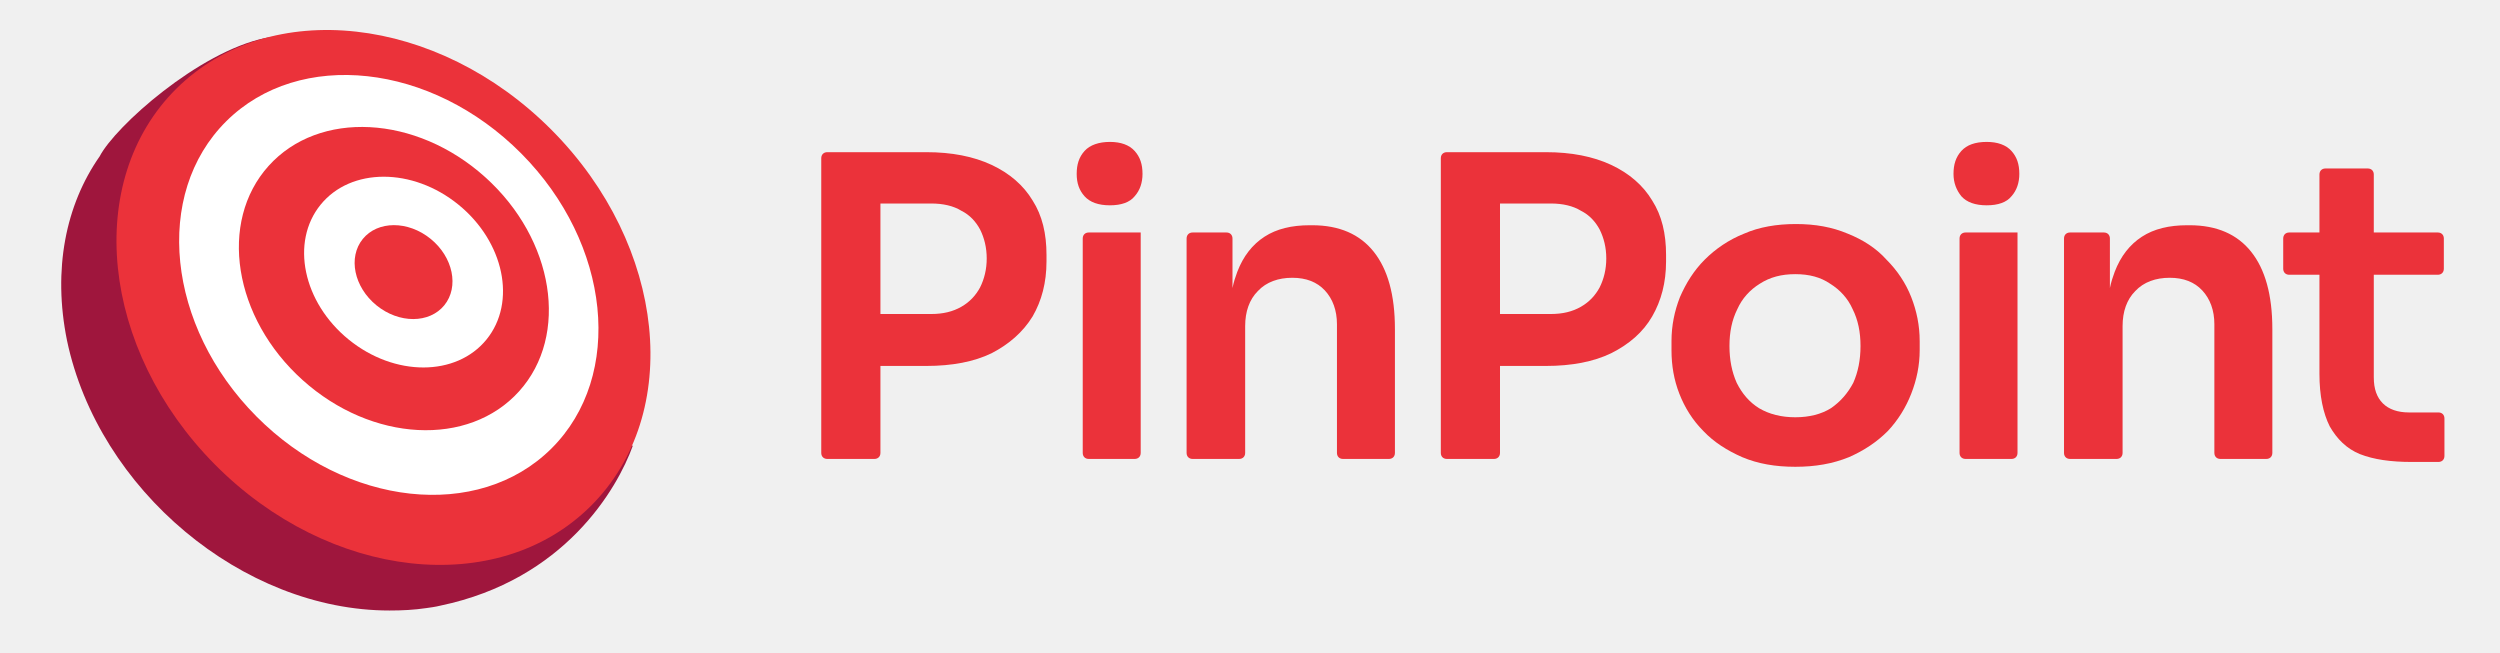
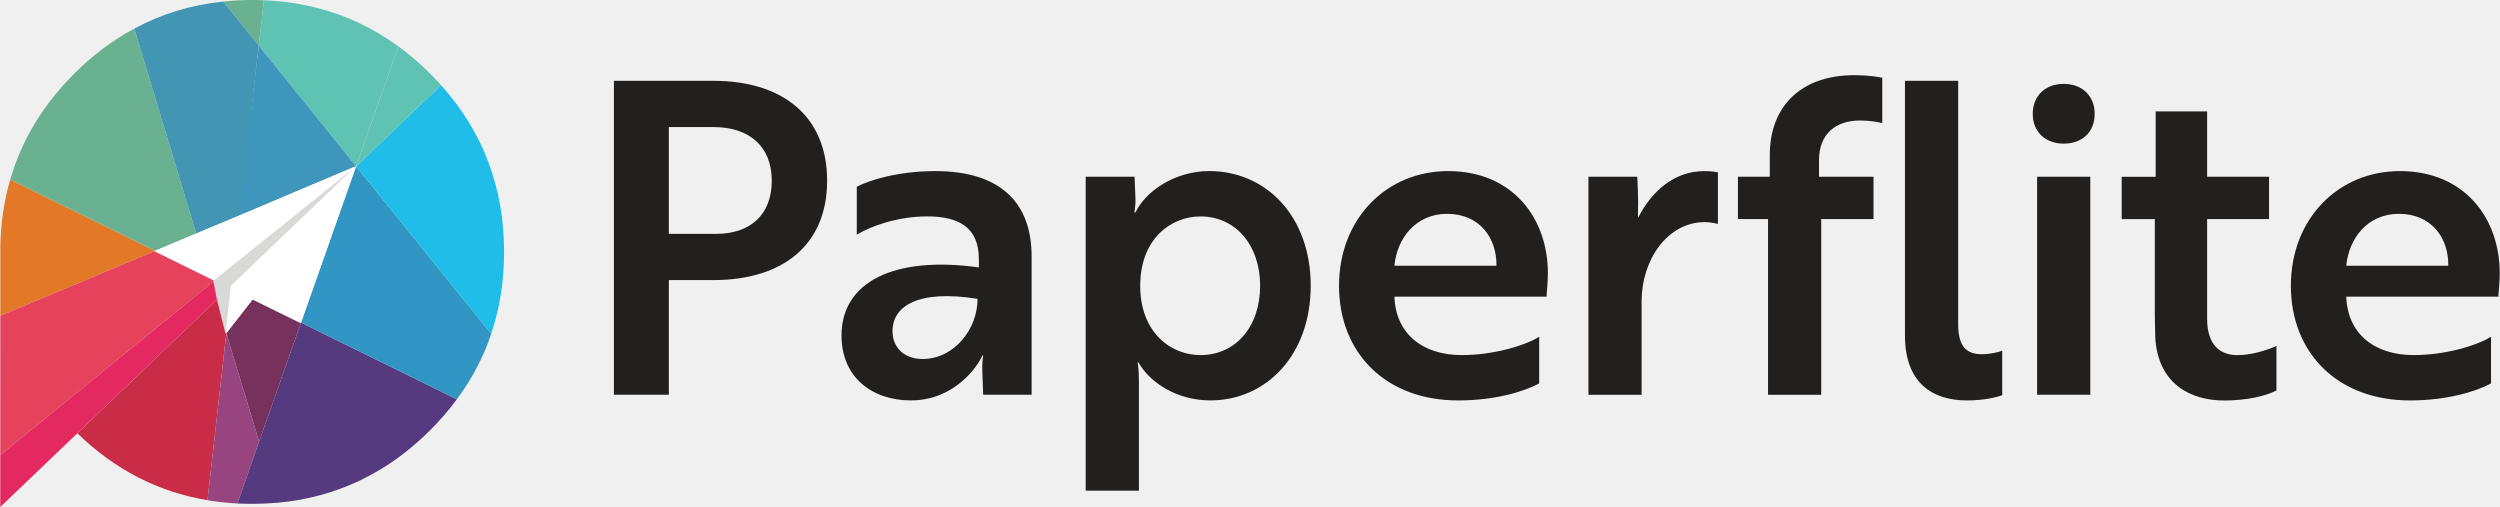
- <svg xmlns="http://www.w3.org/2000/svg" version="1.1" id="Layer_1" x="0px" y="0px" width="414px" height="108px" viewBox="0 0 414 108" style="enable-background:new 0 0 414 108;" xml:space="preserve">
-   <style type="text/css">
- 	.st0{fill:#9F163D;}
- 	.st1{fill:#EB323A;}
- 	.st2{fill:#FFFFFF;}
- 	.st3{fill-rule:evenodd;clip-rule:evenodd;fill:#EB323A;}
- </style>
-   <path class="st0" d="M16.5,25.9c2.6-5,16.4-17.3,27.4-19.6c5-1.1,6.8,1.7,7,5.7c22.4,2.6,43.4,21.5,48.2,44.4  c1.3,6.2,1.3,12.1,0.2,17.5l5.5-0.1c-2.6,7.2-11.3,22.2-31.9,26.5c-0.8,0.2-1.6,0.3-2.3,0.4c-2,0.3-4,0.4-6.1,0.4  c-24.3,0-48.2-20-53.4-44.7C8.7,44.6,10.9,33.9,16.5,25.9z" />
-   <ellipse transform="matrix(0.71 -0.7042 0.7042 0.71 -16.2995 58.9718)" class="st1" cx="63.5" cy="49.3" rx="39.3" ry="48.7" />
-   <ellipse transform="matrix(0.7093 -0.7049 0.7049 0.7093 -14.5639 59.0996)" class="st2" cx="64.4" cy="47.2" rx="30.9" ry="38.2" />
-   <ellipse transform="matrix(0.6688 -0.7435 0.7435 0.6688 -12.6557 63.7784)" class="st1" cx="65.2" cy="46.1" rx="22.6" ry="27.9" />
-   <ellipse transform="matrix(0.6304 -0.7763 0.7763 0.6304 -10.2925 68.4853)" class="st2" cx="66.8" cy="45.1" rx="14.4" ry="17.7" />
-   <ellipse transform="matrix(0.6304 -0.7763 0.7763 0.6304 -10.2923 68.4861)" class="st1" cx="66.8" cy="45.1" rx="7.1" ry="8.7" />
-   <path class="st1" d="M179.3,75c0,0.6,0.4,1,1,1h7.6c0.6,0,1-0.4,1-1V38.5h-8.6c-0.6,0-1,0.4-1,1V75z" />
-   <path class="st1" d="M179.6,32.5c0.9,1,2.3,1.5,4.2,1.5s3.3-0.5,4.1-1.5c0.9-1,1.3-2.3,1.3-3.7c0-1.6-0.4-2.8-1.3-3.8  c-0.9-1-2.3-1.5-4.1-1.5s-3.3,0.5-4.2,1.5c-0.9,1-1.3,2.2-1.3,3.8C178.3,30.3,178.7,31.5,179.6,32.5z" />
-   <path class="st3" d="M164.2,58.5c-2.9,1.4-6.5,2.1-10.8,2.1h-7.6V75c0,0.6-0.4,1-1,1H137c-0.6,0-1-0.4-1-1V26.2c0-0.6,0.4-1,1-1h7.8  c0.1,0,0.2,0,0.3,0c0.1,0,0.2,0,0.3,0h8c4.2,0,7.8,0.7,10.8,2.1c3,1.4,5.3,3.4,6.8,5.9c1.6,2.5,2.3,5.5,2.3,9v1.1  c0,3.5-0.8,6.5-2.3,9.1C169.4,55,167.1,57,164.2,58.5z M159.2,34.9c-1.3-0.8-3-1.2-5-1.2h-8.4V52h8.4c2,0,3.6-0.4,5-1.2  c1.4-0.8,2.4-1.9,3.1-3.2c0.7-1.4,1.1-3,1.1-4.8c0-1.8-0.4-3.4-1.1-4.8C161.6,36.7,160.6,35.6,159.2,34.9z" />
-   <path class="st1" d="M197.5,76c-0.6,0-1-0.4-1-1V39.5c0-0.6,0.4-1,1-1h5.6c0.6,0,1,0.4,1,1v8.2c0.2-1,0.5-1.9,0.8-2.7  c1-2.6,2.5-4.5,4.5-5.8c2-1.3,4.5-1.9,7.5-1.9h0.4c4.5,0,7.9,1.5,10.2,4.4c2.3,2.9,3.5,7.1,3.5,12.8V75c0,0.6-0.4,1-1,1h-7.6  c-0.6,0-1-0.4-1-1V53.7c0-2.3-0.7-4.2-2-5.6c-1.3-1.4-3.1-2.1-5.4-2.1c-2.3,0-4.3,0.7-5.7,2.2c-1.4,1.4-2.1,3.4-2.1,5.8v21  c0,0.6-0.4,1-1,1H197.5z" />
-   <path class="st3" d="M266.8,58.5c-2.9,1.4-6.5,2.1-10.8,2.1h-7.6V75c0,0.6-0.4,1-1,1h-7.8c-0.6,0-1-0.4-1-1V26.2c0-0.6,0.4-1,1-1  h7.8c0.1,0,0.2,0,0.3,0c0.1,0,0.2,0,0.3,0h8c4.2,0,7.8,0.7,10.8,2.1c3,1.4,5.3,3.4,6.8,5.9c1.6,2.5,2.3,5.5,2.3,9v1.1  c0,3.5-0.8,6.5-2.3,9.1C272.1,55,269.8,57,266.8,58.5z M261.8,34.9c-1.3-0.8-3-1.2-5-1.2h-8.4V52h8.4c2,0,3.6-0.4,5-1.2  c1.4-0.8,2.4-1.9,3.1-3.2c0.7-1.4,1.1-3,1.1-4.8c0-1.8-0.4-3.4-1.1-4.8C264.2,36.7,263.2,35.6,261.8,34.9z" />
-   <path class="st3" d="M297.3,77.3c-3.3,0-6.2-0.5-8.8-1.6c-2.5-1.1-4.7-2.5-6.4-4.3c-1.8-1.8-3.1-3.9-4-6.2c-0.9-2.3-1.3-4.7-1.3-7.2  v-1.5c0-2.6,0.5-5,1.4-7.3c1-2.3,2.3-4.4,4.1-6.2c1.8-1.8,4-3.3,6.5-4.3c2.5-1.1,5.4-1.6,8.6-1.6c3.2,0,6,0.5,8.6,1.6  c2.5,1,4.7,2.4,6.4,4.3c1.8,1.8,3.2,3.9,4.1,6.2c0.9,2.3,1.4,4.7,1.4,7.3V58c0,2.5-0.5,4.9-1.4,7.2c-0.9,2.3-2.2,4.4-3.9,6.2  c-1.8,1.8-3.9,3.2-6.4,4.3C303.5,76.8,300.6,77.3,297.3,77.3z M297.3,69.1c2.3,0,4.3-0.5,5.9-1.5c1.6-1.1,2.8-2.5,3.7-4.2  c0.8-1.8,1.2-3.8,1.2-6.1c0-2.3-0.4-4.3-1.3-6.1c-0.8-1.8-2.1-3.2-3.7-4.2c-1.6-1.1-3.5-1.6-5.8-1.6c-2.3,0-4.2,0.5-5.9,1.6  c-1.6,1-2.9,2.4-3.7,4.2c-0.9,1.8-1.3,3.8-1.3,6.1c0,2.3,0.4,4.3,1.2,6.1c0.9,1.8,2.1,3.2,3.7,4.2C293,68.6,295,69.1,297.3,69.1z" />
-   <path class="st1" d="M324.5,75c0,0.6,0.4,1,1,1h7.6c0.6,0,1-0.4,1-1V38.5h-8.6c-0.6,0-1,0.4-1,1V75z" />
-   <path class="st1" d="M324.8,32.5c0.9,1,2.3,1.5,4.2,1.5c1.9,0,3.3-0.5,4.1-1.5c0.9-1,1.3-2.3,1.3-3.7c0-1.6-0.4-2.8-1.3-3.8  c-0.9-1-2.3-1.5-4.1-1.5c-1.9,0-3.3,0.5-4.2,1.5c-0.9,1-1.3,2.2-1.3,3.8C323.5,30.3,324,31.5,324.8,32.5z" />
-   <path class="st1" d="M342.8,76c-0.6,0-1-0.4-1-1V39.5c0-0.6,0.4-1,1-1h5.6c0.6,0,1,0.4,1,1v8.2c0.2-1,0.5-1.9,0.8-2.7  c1-2.6,2.5-4.5,4.5-5.8c2-1.3,4.5-1.9,7.5-1.9h0.4c4.5,0,7.9,1.5,10.2,4.4c2.3,2.9,3.5,7.1,3.5,12.8V75c0,0.6-0.4,1-1,1h-7.6  c-0.6,0-1-0.4-1-1V53.7c0-2.3-0.7-4.2-2-5.6c-1.3-1.4-3.1-2.1-5.4-2.1c-2.3,0-4.3,0.7-5.7,2.2c-1.4,1.4-2.1,3.4-2.1,5.8v21  c0,0.6-0.4,1-1,1H342.8z" />
-   <path class="st1" d="M390.8,75.2c2.3,0.9,5.1,1.3,8.6,1.3h4.4c0.6,0,1-0.4,1-1v-6.2c0-0.6-0.4-1-1-1h-4.9c-1.8,0-3.3-0.5-4.3-1.5  c-1-1-1.5-2.4-1.5-4.3l0-17h10.6c0.6,0,1-0.4,1-1v-5c0-0.6-0.4-1-1-1h-10.6l0-9.6c0-0.6-0.4-1-1-1h-7c-0.6,0-1,0.4-1,1l0,9.6h-5  c-0.6,0-1,0.4-1,1v5c0,0.6,0.4,1,1,1h5l0,16.4c0,3.6,0.6,6.5,1.7,8.7C387,72.7,388.6,74.3,390.8,75.2z" />
+ <svg xmlns="http://www.w3.org/2000/svg" viewBox="0 0 749.15 151.96" width="2500" height="507">
+   <g fill-rule="evenodd">
+     <path d="M2.99 53.82L46.43 75.2.02 94.63V73.97c0-.66.02-1.32.05-1.97.26-6.36 1.23-12.42 2.92-18.18z" fill="#e37926" />
+     <path d="M64.15 84.15L0 136.38l.02-41.75L46.43 75.2l16.29 8.03z" fill="#e7425b" />
+     <path d="M0 136.38l64.15-52.23 1.05 5.42-42.11 40.3L0 151.96z" fill="#e42961" />
+     <path d="M23.09 129.87l42.12-40.3 2.55 10.25v.05l-.16 1.3-5.49 48.76c-14.76-2.47-27.77-9.16-39.02-20.07z" fill="#c92c46" />
+     <path d="M62.11 149.94l5.49-48.76.26-.97 9.71 32.14-6.52 18.56c-3.05-.17-6.03-.5-8.95-.98z" fill="#984480" />
+     <path d="M90.14 96.7l-12.56 35.65-9.72-32.14-.1-.36 7.98-10.23z" fill="#76325d" />
+     <path d="M90.14 96.7l46.71 22.99c-2.35 3.19-5.01 6.26-7.95 9.21-12.92 12.91-28.18 20.18-45.77 21.78-2.49.22-5.03.33-7.61.33-1.5 0-2.99-.04-4.46-.1l6.52-18.56z" fill="#553a80" />
+     <path d="M136.85 119.69L90.14 96.7l16.41-46.58.15-.21.03.03 40.43 50.11c-2.35 6.99-5.79 13.54-10.31 19.64z" fill="#3296c4" />
+     <path d="M106.88 49.68l25.23-24.17c12.6 14.05 18.9 30.71 18.9 49.99 0 8.71-1.29 16.9-3.86 24.54l-40.43-50.11-.03-.03.08-.08.2-.13-.16.05.06-.08z" fill="#1fbde8" />
+     <path d="M77.48 13.66L79.01.08c5.26.21 10.32.91 15.19 2.1 9.05 2.2 17.42 6.11 25.1 11.71l-12.65 35.95.13-.05-.05.05-.05.02-.03-.02z" fill="#5fc3b3" />
+     <path d="M40.18 8.57l18.56 61.47-12.3 5.16L2.99 53.82c3.42-11.79 9.79-22.36 19.13-31.71 5.57-5.57 11.59-10.09 18.06-13.55zm37.3 5.09L66.84.46C69.67.15 72.56 0 75.52 0c1.17 0 2.34.02 3.49.08z" fill="#69b190" />
+     <path d="M58.73 70.03L40.18 8.57C48.35 4.15 57.24 1.45 66.84.46l10.64 13.19-5.75 50.96-12.99 5.42z" fill="#4396b3" />
+     <path d="M106.65 49.83l-35.28 14.9 6.11-51.07z" fill="#3e96bc" />
+     <path d="M106.65 49.83l12.65-35.95c3.33 2.42 6.53 5.16 9.59 8.23a93.33 93.33 0 0 1 3.22 3.4l-25.23 24.17-.1.1z" fill="#5fc3b3" />
+     <path d="M106.55 50.12L90.14 96.7l-14.4-7.08-7.98 10.23v-.02l1.5-13.4.08-.85 36.7-35.11.51-.41v.05zM62.72 83.23L46.43 75.2l12.3-5.16 12.99-5.42 34.13-14.42.76-.28-.58.56L64.28 84z" fill="#fff" />
+     <path d="M65.2 89.57l-1.05-5.42.13-.16 41.76-33.52-36.7 35.11-.61.59.53.26-1.5 13.39z" fill="#d9dad7" />
+     <path d="M106.25 50.19L89.84 96.78l-14.4-7.08-7.97 10.23v-.02l1.51-13.4.08-.84 36.69-35.11.5-.41v.05zM62.43 83.3l-16.29-8.03 12.29-5.16 12.99-5.42 34.14-14.43.76-.28-.58.56-41.76 33.52-1.56-.77z" fill="#fff" />
+     <path d="M64.91 89.65l-1.05-5.42.13-.16 41.76-33.52-36.69 35.11-.62.58.54.26-1.51 13.4z" fill="#d9dad7" />
+   </g>
+   <path d="M200.39 83.95v34.37h-16.47v-94.1h29.8c20.91 0 34.11 10.72 34.11 29.93s-13.2 29.8-34.11 29.8zm0-45.87V70.1h14.12c10.19 0 16.73-5.62 16.73-15.94s-6.8-16.07-17.38-16.07H200.4zM256.72 55.98c3.66-1.96 12.42-4.7 23.52-4.7 19.34 0 28.88 9.28 28.88 25.61v41.43h-14.51l-.26-6.8c-.13-3.01.26-4.97.26-4.97h-.26c-1.18 2.88-8.1 13.46-21.43 13.46-11.63 0-20.78-6.93-20.78-19.47 0-16.07 15.81-23.92 41.17-20.39v-2.48c0-9.54-6.01-12.81-15.55-12.81-8.63 0-16.86 2.88-21.04 5.49V55.97zm36.2 33.59c-17.91-2.87-25.49 2.22-25.49 9.67 0 4.97 3.53 8.36 9.02 8.36 9.41 0 16.47-8.89 16.47-18.04zM325.33 52.98h14.64l.26 6.14c.13 2.74-.39 4.57-.26 4.57h.26c3.14-6.54 12.02-12.42 22.09-12.42 17.12 0 30.45 13.59 30.45 34.37s-13.33 34.37-30.06 34.37c-10.06 0-18.17-5.36-21.56-11.37h-.26s.39 1.83.39 5.36v33.07h-15.95zm52.28 32.67c0-12.15-7.32-20.78-17.91-20.78-8.76 0-18.03 6.67-18.03 20.78s9.28 20.78 18.03 20.78c10.59 0 17.91-8.5 17.91-20.78zM463.86 81.86c0 3.01-.39 5.88-.39 7.06h-45.61c.39 10.98 8.23 17.51 20.26 17.51 9.15 0 18.69-2.74 23.13-5.49v13.98c-4.57 2.48-13.33 5.1-24.31 5.1-21.7 0-35.68-14.25-35.68-34.37s14.24-34.37 32.67-34.37c19.6 0 29.93 14.38 29.93 30.58zm-30.19-17.77c-9.41 0-15.03 7.32-15.81 15.55h30.58c.13-8.23-4.97-15.55-14.77-15.55zM476.01 52.98h14.64c.13 2.61.26 5.23.26 7.71 0 2.22-.13 4.05 0 4.57 4.05-7.97 10.85-13.98 19.86-13.98 1.96 0 3.66.26 4.05.39v15.42c-.39 0-1.83-.52-3.92-.52-11.24 0-18.95 11.37-18.95 23.66v28.1h-15.94zM530.37 52.98v-6.53c0-14.51 9.28-23.92 25.35-23.92 4.05 0 7.32.52 8.36.78V36.9c-1.05-.26-3.53-.78-6.67-.78-7.45 0-12.29 4.18-12.29 11.89v4.97h16.34v12.68h-15.68v52.67h-15.94V65.66h-9.02V52.98h9.54zM570.89 24.22h15.94v72.93c0 6.53 2.35 9.02 7.06 9.02 2.61 0 5.1-.65 6.14-1.05v13.33c-1.31.52-5.23 1.57-10.59 1.57-10.45 0-18.56-5.36-18.56-19.47V24.22zM618.46 25.14c5.49 0 9.28 3.53 9.28 9.02s-3.79 8.89-9.28 8.89-9.28-3.53-9.28-8.89 3.66-9.02 9.28-9.02zm7.97 27.84v65.34h-15.94V52.98zM646.03 52.98v-19.6h15.42v19.6h18.56v12.68h-18.56v29.93c0 8.1 4.18 10.85 9.02 10.85 4.05 0 8.5-1.31 11.76-2.74v13.33c-3.01 1.57-8.63 3.01-15.68 3.01-9.93 0-19.86-4.84-20.65-18.95 0-2.09-.13-4.31-.13-6.53V65.68h-9.93V53h10.19zM749.15 81.86c0 3.01-.39 5.88-.39 7.06h-45.61c.39 10.98 8.23 17.51 20.26 17.51 9.15 0 18.69-2.74 23.13-5.49v13.98c-4.57 2.48-13.33 5.1-24.31 5.1-21.7 0-35.68-14.25-35.68-34.37s14.24-34.37 32.67-34.37c19.6 0 29.93 14.38 29.93 30.58zm-30.19-17.77c-9.41 0-15.03 7.32-15.81 15.55h30.58c.13-8.23-4.97-15.55-14.77-15.55z" fill="#221f1f" />
</svg>
